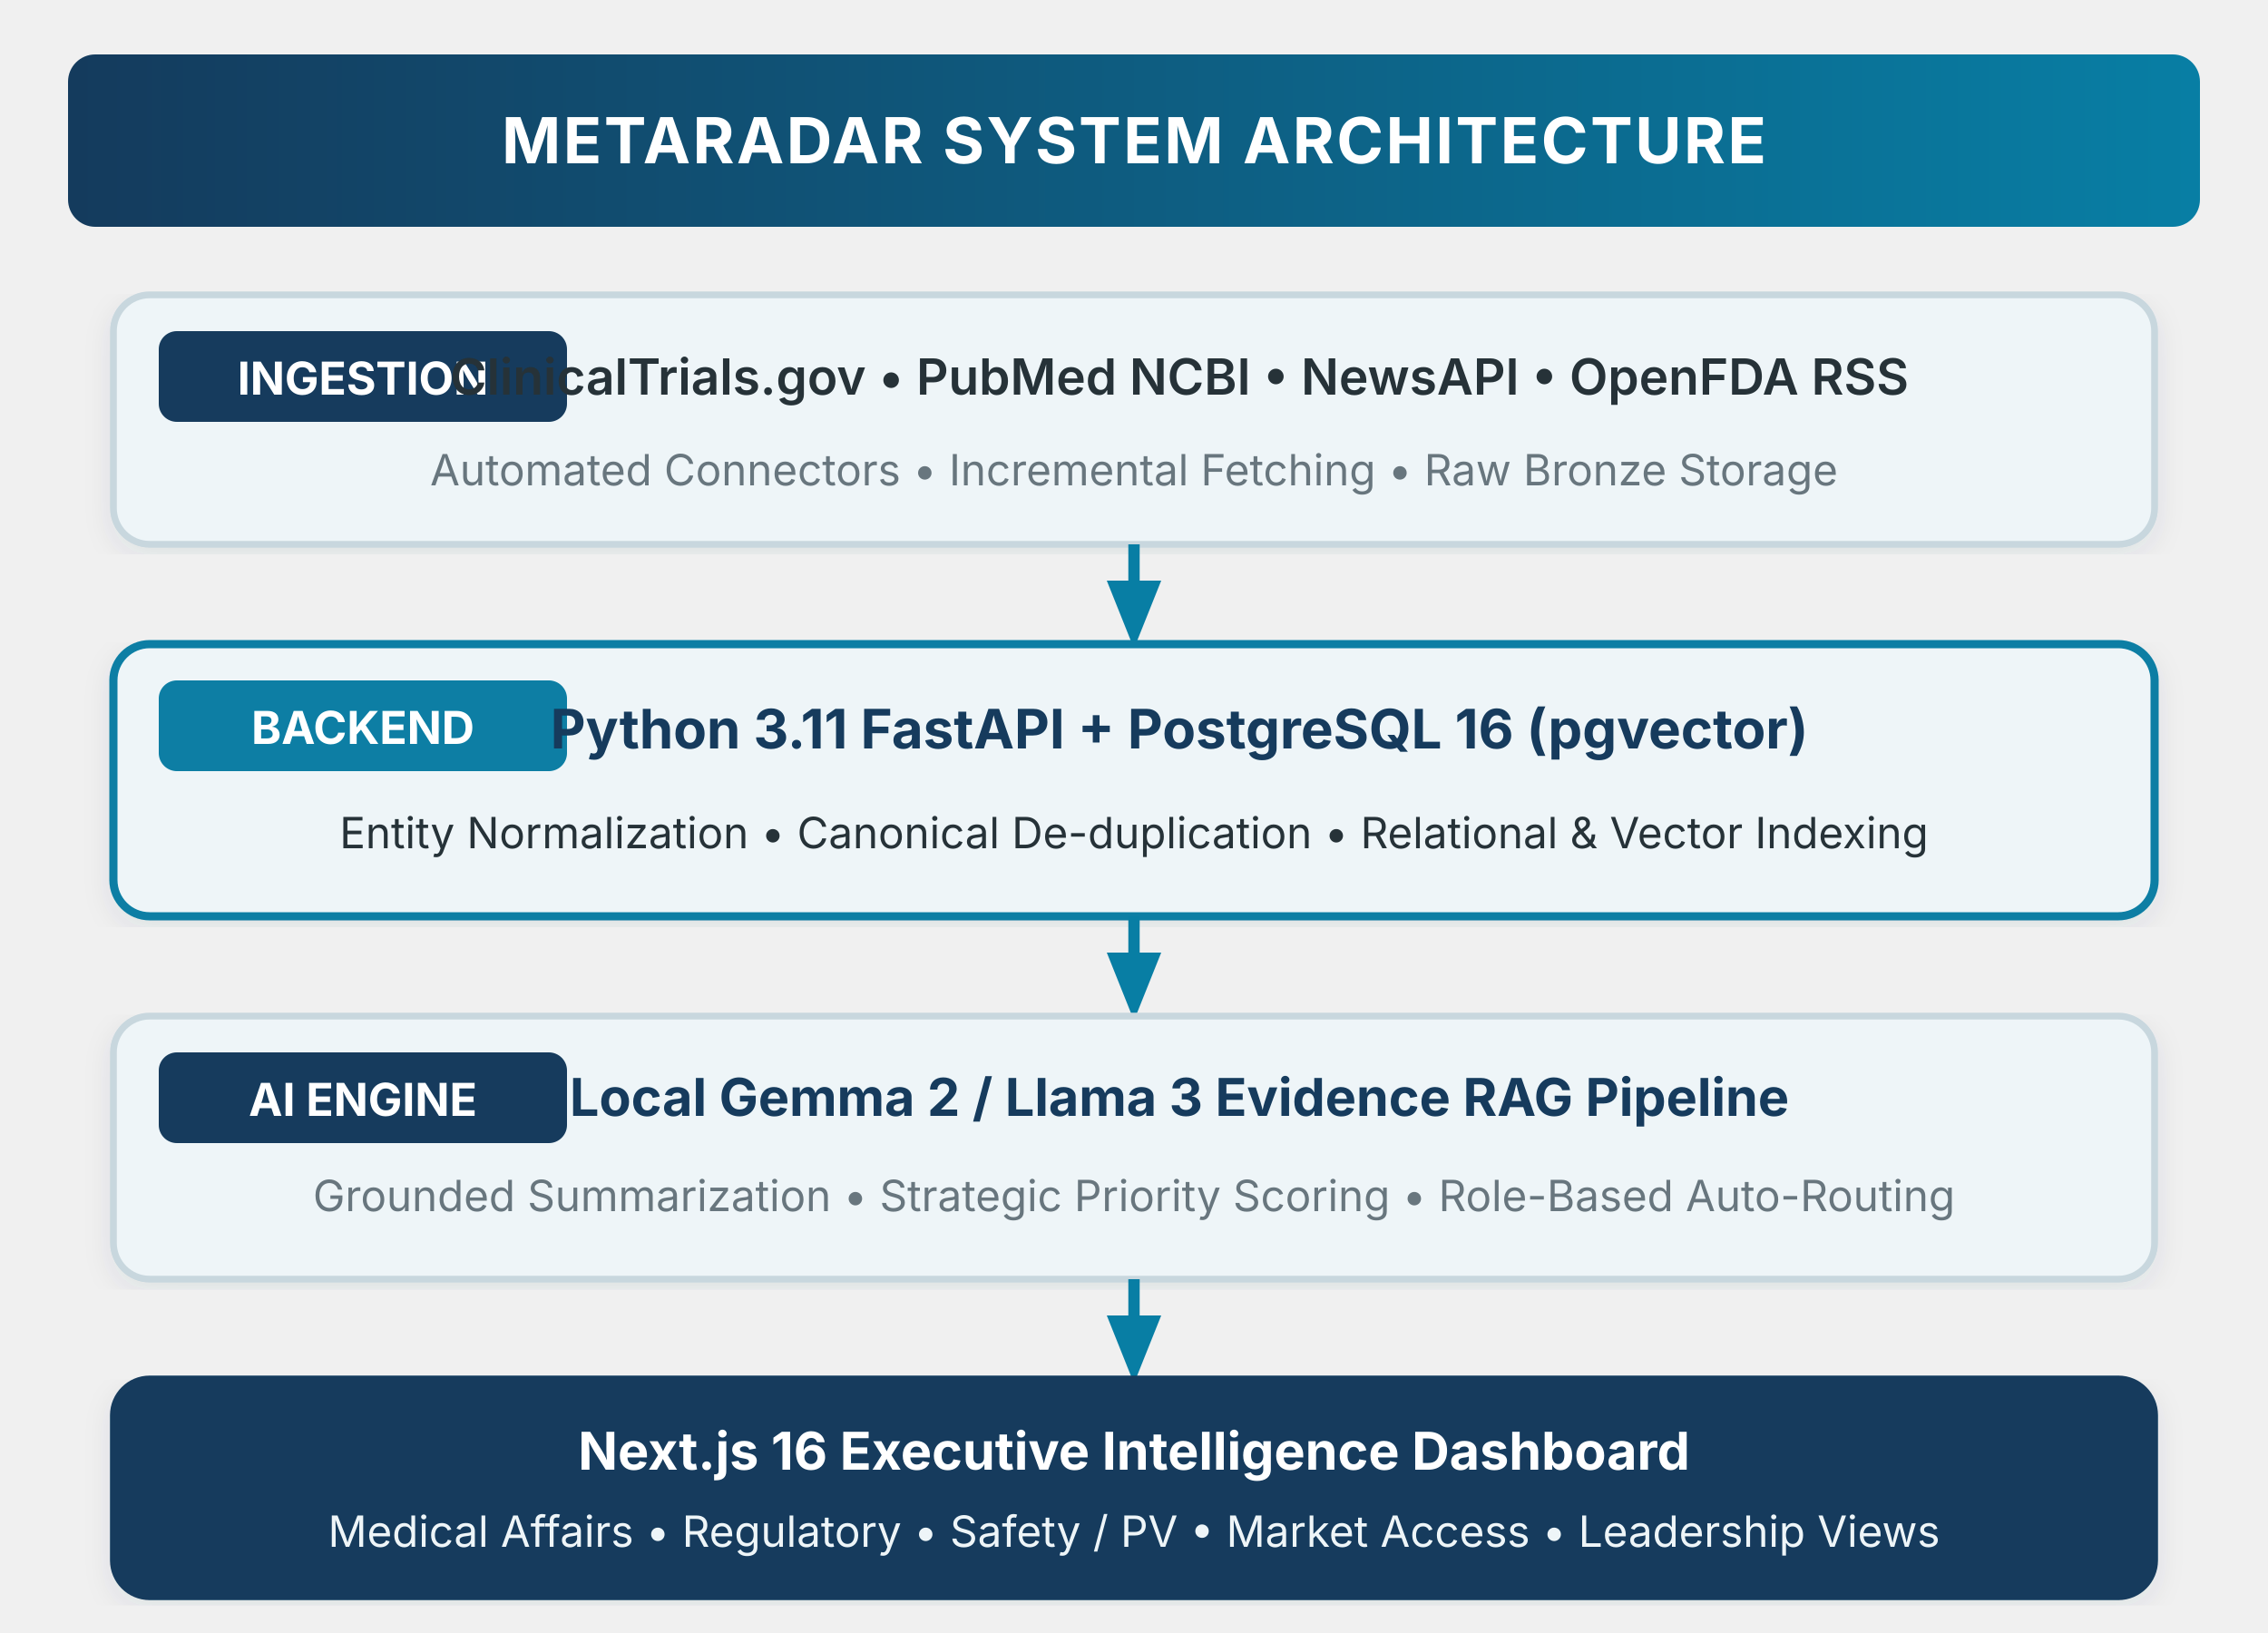
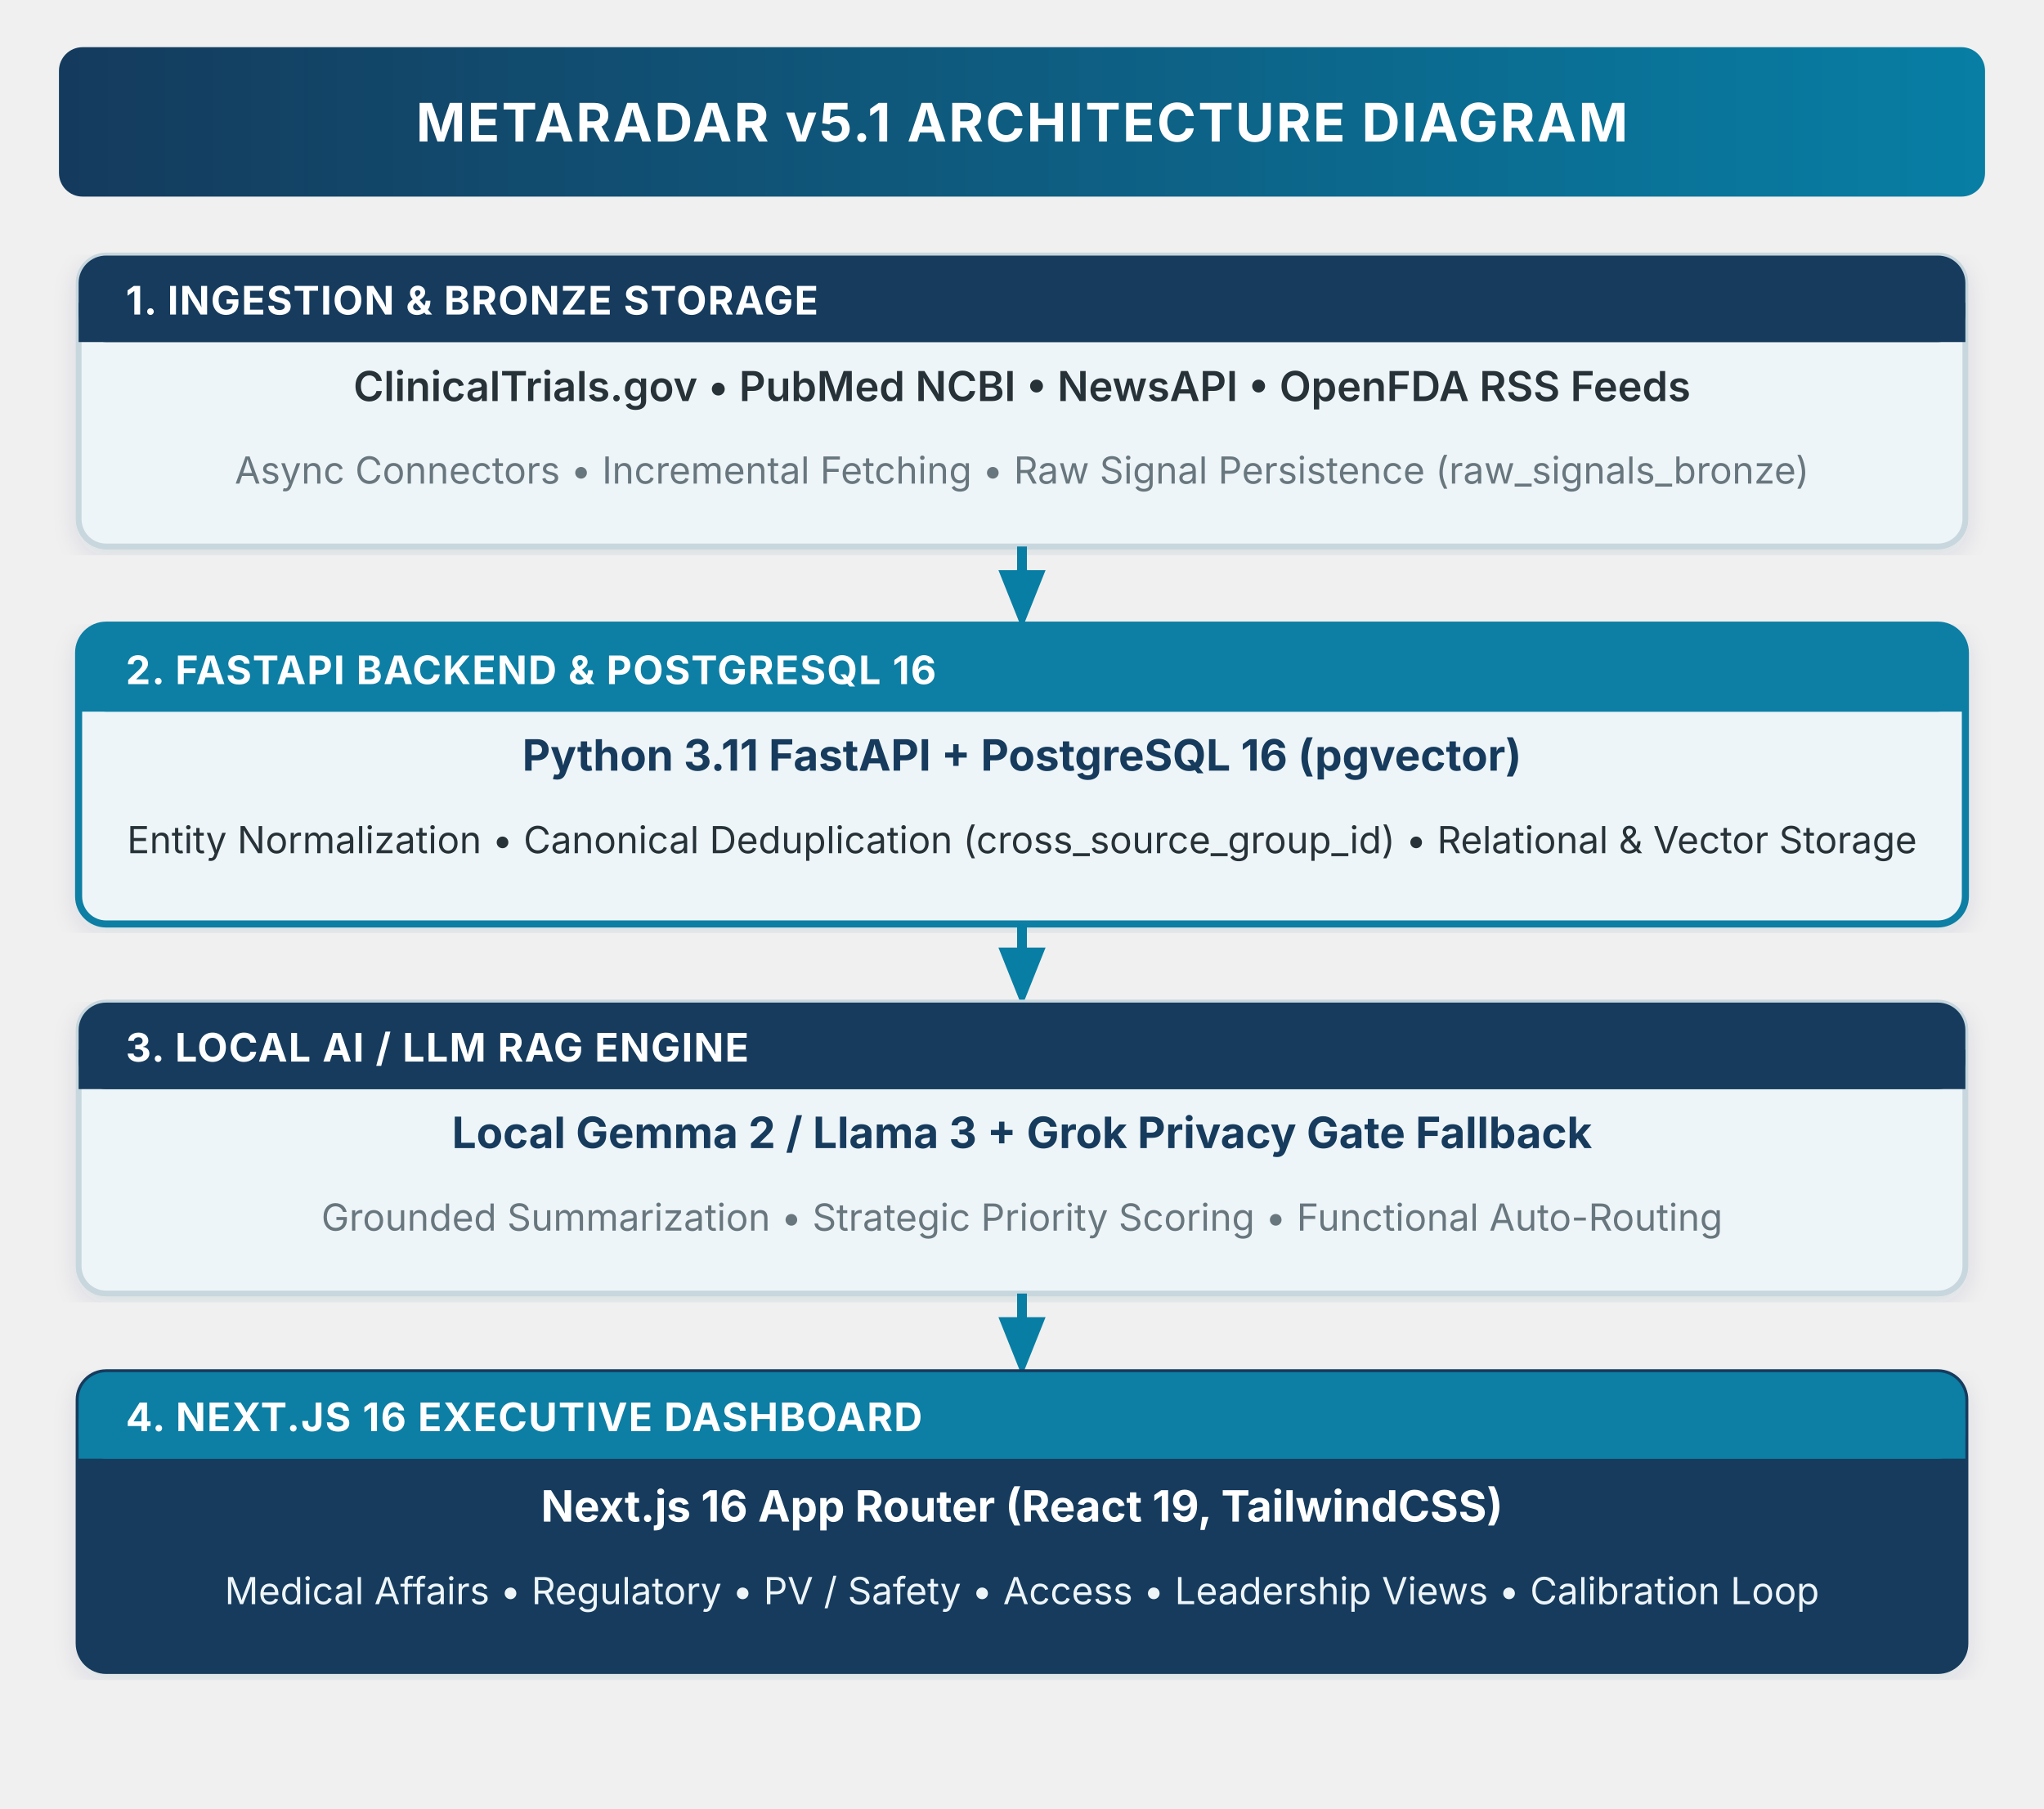
- <svg xmlns="http://www.w3.org/2000/svg" viewBox="0 0 500 360" width="100%" height="100%" style="background-color: #FFFFFF; font-family: system-ui, -apple-system, sans-serif;">
+ <svg xmlns="http://www.w3.org/2000/svg" viewBox="0 0 520 460" width="100%" height="100%" style="background-color: #FFFFFF; font-family: system-ui, -apple-system, sans-serif;">
  <defs>
-     <linearGradient id="headerGrad" x1="0%" y1="0%" x2="100%" y2="0%">
+     <linearGradient id="hdrGrad" x1="0%" y1="0%" x2="100%" y2="0%">
      <stop offset="0%" stop-color="#143B5D" />
      <stop offset="100%" stop-color="#087EA4" />
    </linearGradient>
-     <filter id="shadow" x="-4%" y="-4%" width="108%" height="108%">
-       <feDropShadow dx="0" dy="2" stdDeviation="3" flood-color="#143B5D" flood-opacity="0.08" />
+     <filter id="cardShadow" x="-3%" y="-3%" width="106%" height="106%">
+       <feDropShadow dx="0" dy="2" stdDeviation="3" flood-color="#143B5D" flood-opacity="0.10" />
    </filter>
-     <marker id="arrow" viewBox="0 0 10 10" refX="6" refY="5" markerWidth="6" markerHeight="6" orient="auto-start-reverse">
+     <marker id="blueArrow" viewBox="0 0 10 10" refX="6" refY="5" markerWidth="6" markerHeight="6" orient="auto-start-reverse">
      <path d="M 0 1 L 10 5 L 0 9 z" fill="#087EA4" />
    </marker>
  </defs>
-   <rect x="15" y="12" width="470" height="38" rx="6" fill="url(#headerGrad)" />
-   <text x="250" y="36" text-anchor="middle" fill="#FFFFFF" font-size="14" font-weight="700" letter-spacing="0.5">METARADAR SYSTEM ARCHITECTURE</text>
-   <g filter="url(#shadow)">
-     <rect x="25" y="65" width="450" height="55" rx="8" fill="#EEF5F8" stroke="#C8D7DE" stroke-width="1.5" />
-     <rect x="35" y="73" width="90" height="20" rx="4" fill="#143B5D" />
-     <text x="80" y="87" text-anchor="middle" fill="#FFFFFF" font-size="10" font-weight="700">INGESTION</text>
-     <text x="260" y="87" text-anchor="middle" fill="#263238" font-size="11" font-weight="600">ClinicalTrials.gov • PubMed NCBI • NewsAPI • OpenFDA RSS</text>
-     <text x="250" y="107" text-anchor="middle" fill="#68767E" font-size="9.5">Automated Connectors • Incremental Fetching • Raw Bronze Storage</text>
+   <rect x="15" y="12" width="490" height="38" rx="6" fill="url(#hdrGrad)" />
+   <text x="260" y="36" text-anchor="middle" fill="#FFFFFF" font-size="13.5" font-weight="700" letter-spacing="0.5">METARADAR v5.1 ARCHITECTURE DIAGRAM</text>
+   <g filter="url(#cardShadow)">
+     <rect x="20" y="65" width="480" height="74" rx="7" fill="#EEF5F8" stroke="#C8D7DE" stroke-width="1.5" />
+     <rect x="20" y="65" width="480" height="22" rx="7" fill="#143B5D" />
+     <rect x="20" y="77" width="480" height="10" fill="#143B5D" />
+     <text x="32" y="80" fill="#FFFFFF" font-size="10" font-weight="700" letter-spacing="0.3">1. INGESTION &amp; BRONZE STORAGE</text>
+     <text x="260" y="102" text-anchor="middle" fill="#263238" font-size="10.5" font-weight="600">ClinicalTrials.gov • PubMed NCBI • NewsAPI • OpenFDA RSS Feeds</text>
+     <text x="260" y="123" text-anchor="middle" fill="#68767E" font-size="9.5">Async Connectors • Incremental Fetching • Raw Signal Persistence (raw_signals_bronze)</text>
  </g>
-   <line x1="250" y1="120" x2="250" y2="137" stroke="#087EA4" stroke-width="2.5" marker-end="url(#arrow)" />
-   <g filter="url(#shadow)">
-     <rect x="25" y="142" width="450" height="60" rx="8" fill="#EEF5F8" stroke="#087EA4" stroke-width="1.8" />
-     <rect x="35" y="150" width="90" height="20" rx="4" fill="#087EA4" />
-     <text x="80" y="164" text-anchor="middle" fill="#FFFFFF" font-size="10" font-weight="700">BACKEND</text>
-     <text x="260" y="165" text-anchor="middle" fill="#143B5D" font-size="12" font-weight="700">Python 3.11 FastAPI + PostgreSQL 16 (pgvector)</text>
-     <text x="250" y="187" text-anchor="middle" fill="#263238" font-size="9.5">Entity Normalization • Canonical De-duplication • Relational &amp; Vector Indexing</text>
+   <line x1="260" y1="139" x2="260" y2="154" stroke="#087EA4" stroke-width="2.5" marker-end="url(#blueArrow)" />
+   <g filter="url(#cardShadow)">
+     <rect x="20" y="159" width="480" height="76" rx="7" fill="#EEF5F8" stroke="#087EA4" stroke-width="1.8" />
+     <rect x="20" y="159" width="480" height="22" rx="7" fill="#087EA4" />
+     <rect x="20" y="171" width="480" height="10" fill="#087EA4" />
+     <text x="32" y="174" fill="#FFFFFF" font-size="10" font-weight="700" letter-spacing="0.3">2. FASTAPI BACKEND &amp; POSTGRESQL 16</text>
+     <text x="260" y="196" text-anchor="middle" fill="#143B5D" font-size="11" font-weight="700">Python 3.11 FastAPI + PostgreSQL 16 (pgvector)</text>
+     <text x="260" y="217" text-anchor="middle" fill="#263238" font-size="9.5">Entity Normalization • Canonical Deduplication (cross_source_group_id) • Relational &amp; Vector Storage</text>
  </g>
-   <line x1="250" y1="202" x2="250" y2="219" stroke="#087EA4" stroke-width="2.5" marker-end="url(#arrow)" />
-   <g filter="url(#shadow)">
-     <rect x="25" y="224" width="450" height="58" rx="8" fill="#EEF5F8" stroke="#C8D7DE" stroke-width="1.5" />
-     <rect x="35" y="232" width="90" height="20" rx="4" fill="#143B5D" />
-     <text x="80" y="246" text-anchor="middle" fill="#FFFFFF" font-size="10" font-weight="700">AI ENGINE</text>
-     <text x="260" y="246" text-anchor="middle" fill="#143B5D" font-size="11.5" font-weight="700">Local Gemma 2 / Llama 3 Evidence RAG Pipeline</text>
-     <text x="250" y="267" text-anchor="middle" fill="#68767E" font-size="9.5">Grounded Summarization • Strategic Priority Scoring • Role-Based Auto-Routing</text>
+   <line x1="260" y1="235" x2="260" y2="250" stroke="#087EA4" stroke-width="2.5" marker-end="url(#blueArrow)" />
+   <g filter="url(#cardShadow)">
+     <rect x="20" y="255" width="480" height="74" rx="7" fill="#EEF5F8" stroke="#C8D7DE" stroke-width="1.5" />
+     <rect x="20" y="255" width="480" height="22" rx="7" fill="#143B5D" />
+     <rect x="20" y="267" width="480" height="10" fill="#143B5D" />
+     <text x="32" y="270" fill="#FFFFFF" font-size="10" font-weight="700" letter-spacing="0.3">3. LOCAL AI / LLM RAG ENGINE</text>
+     <text x="260" y="292" text-anchor="middle" fill="#143B5D" font-size="11" font-weight="700">Local Gemma 2 / Llama 3 + Grok Privacy Gate Fallback</text>
+     <text x="260" y="313" text-anchor="middle" fill="#68767E" font-size="9.5">Grounded Summarization • Strategic Priority Scoring • Functional Auto-Routing</text>
  </g>
-   <line x1="250" y1="282" x2="250" y2="299" stroke="#087EA4" stroke-width="2.5" marker-end="url(#arrow)" />
-   <g filter="url(#shadow)">
-     <rect x="25" y="304" width="450" height="48" rx="8" fill="#143B5D" stroke="#143B5D" stroke-width="1.5" />
-     <text x="250" y="324" text-anchor="middle" fill="#FFFFFF" font-size="11.5" font-weight="700">Next.js 16 Executive Intelligence Dashboard</text>
-     <text x="250" y="341" text-anchor="middle" fill="#EEF5F8" font-size="9.5">Medical Affairs • Regulatory • Safety / PV • Market Access • Leadership Views</text>
+   <line x1="260" y1="329" x2="260" y2="344" stroke="#087EA4" stroke-width="2.5" marker-end="url(#blueArrow)" />
+   <g filter="url(#cardShadow)">
+     <rect x="20" y="349" width="480" height="76" rx="7" fill="#143B5D" stroke="#143B5D" stroke-width="1.5" />
+     <rect x="20" y="349" width="480" height="22" rx="7" fill="#087EA4" />
+     <rect x="20" y="361" width="480" height="10" fill="#087EA4" />
+     <text x="32" y="364" fill="#FFFFFF" font-size="10" font-weight="700" letter-spacing="0.3">4. NEXT.JS 16 EXECUTIVE DASHBOARD</text>
+     <text x="260" y="387" text-anchor="middle" fill="#FFFFFF" font-size="11" font-weight="700">Next.js 16 App Router (React 19, TailwindCSS)</text>
+     <text x="260" y="408" text-anchor="middle" fill="#EEF5F8" font-size="9.5">Medical Affairs • Regulatory • PV / Safety • Access • Leadership Views • Calibration Loop</text>
  </g>
</svg>
